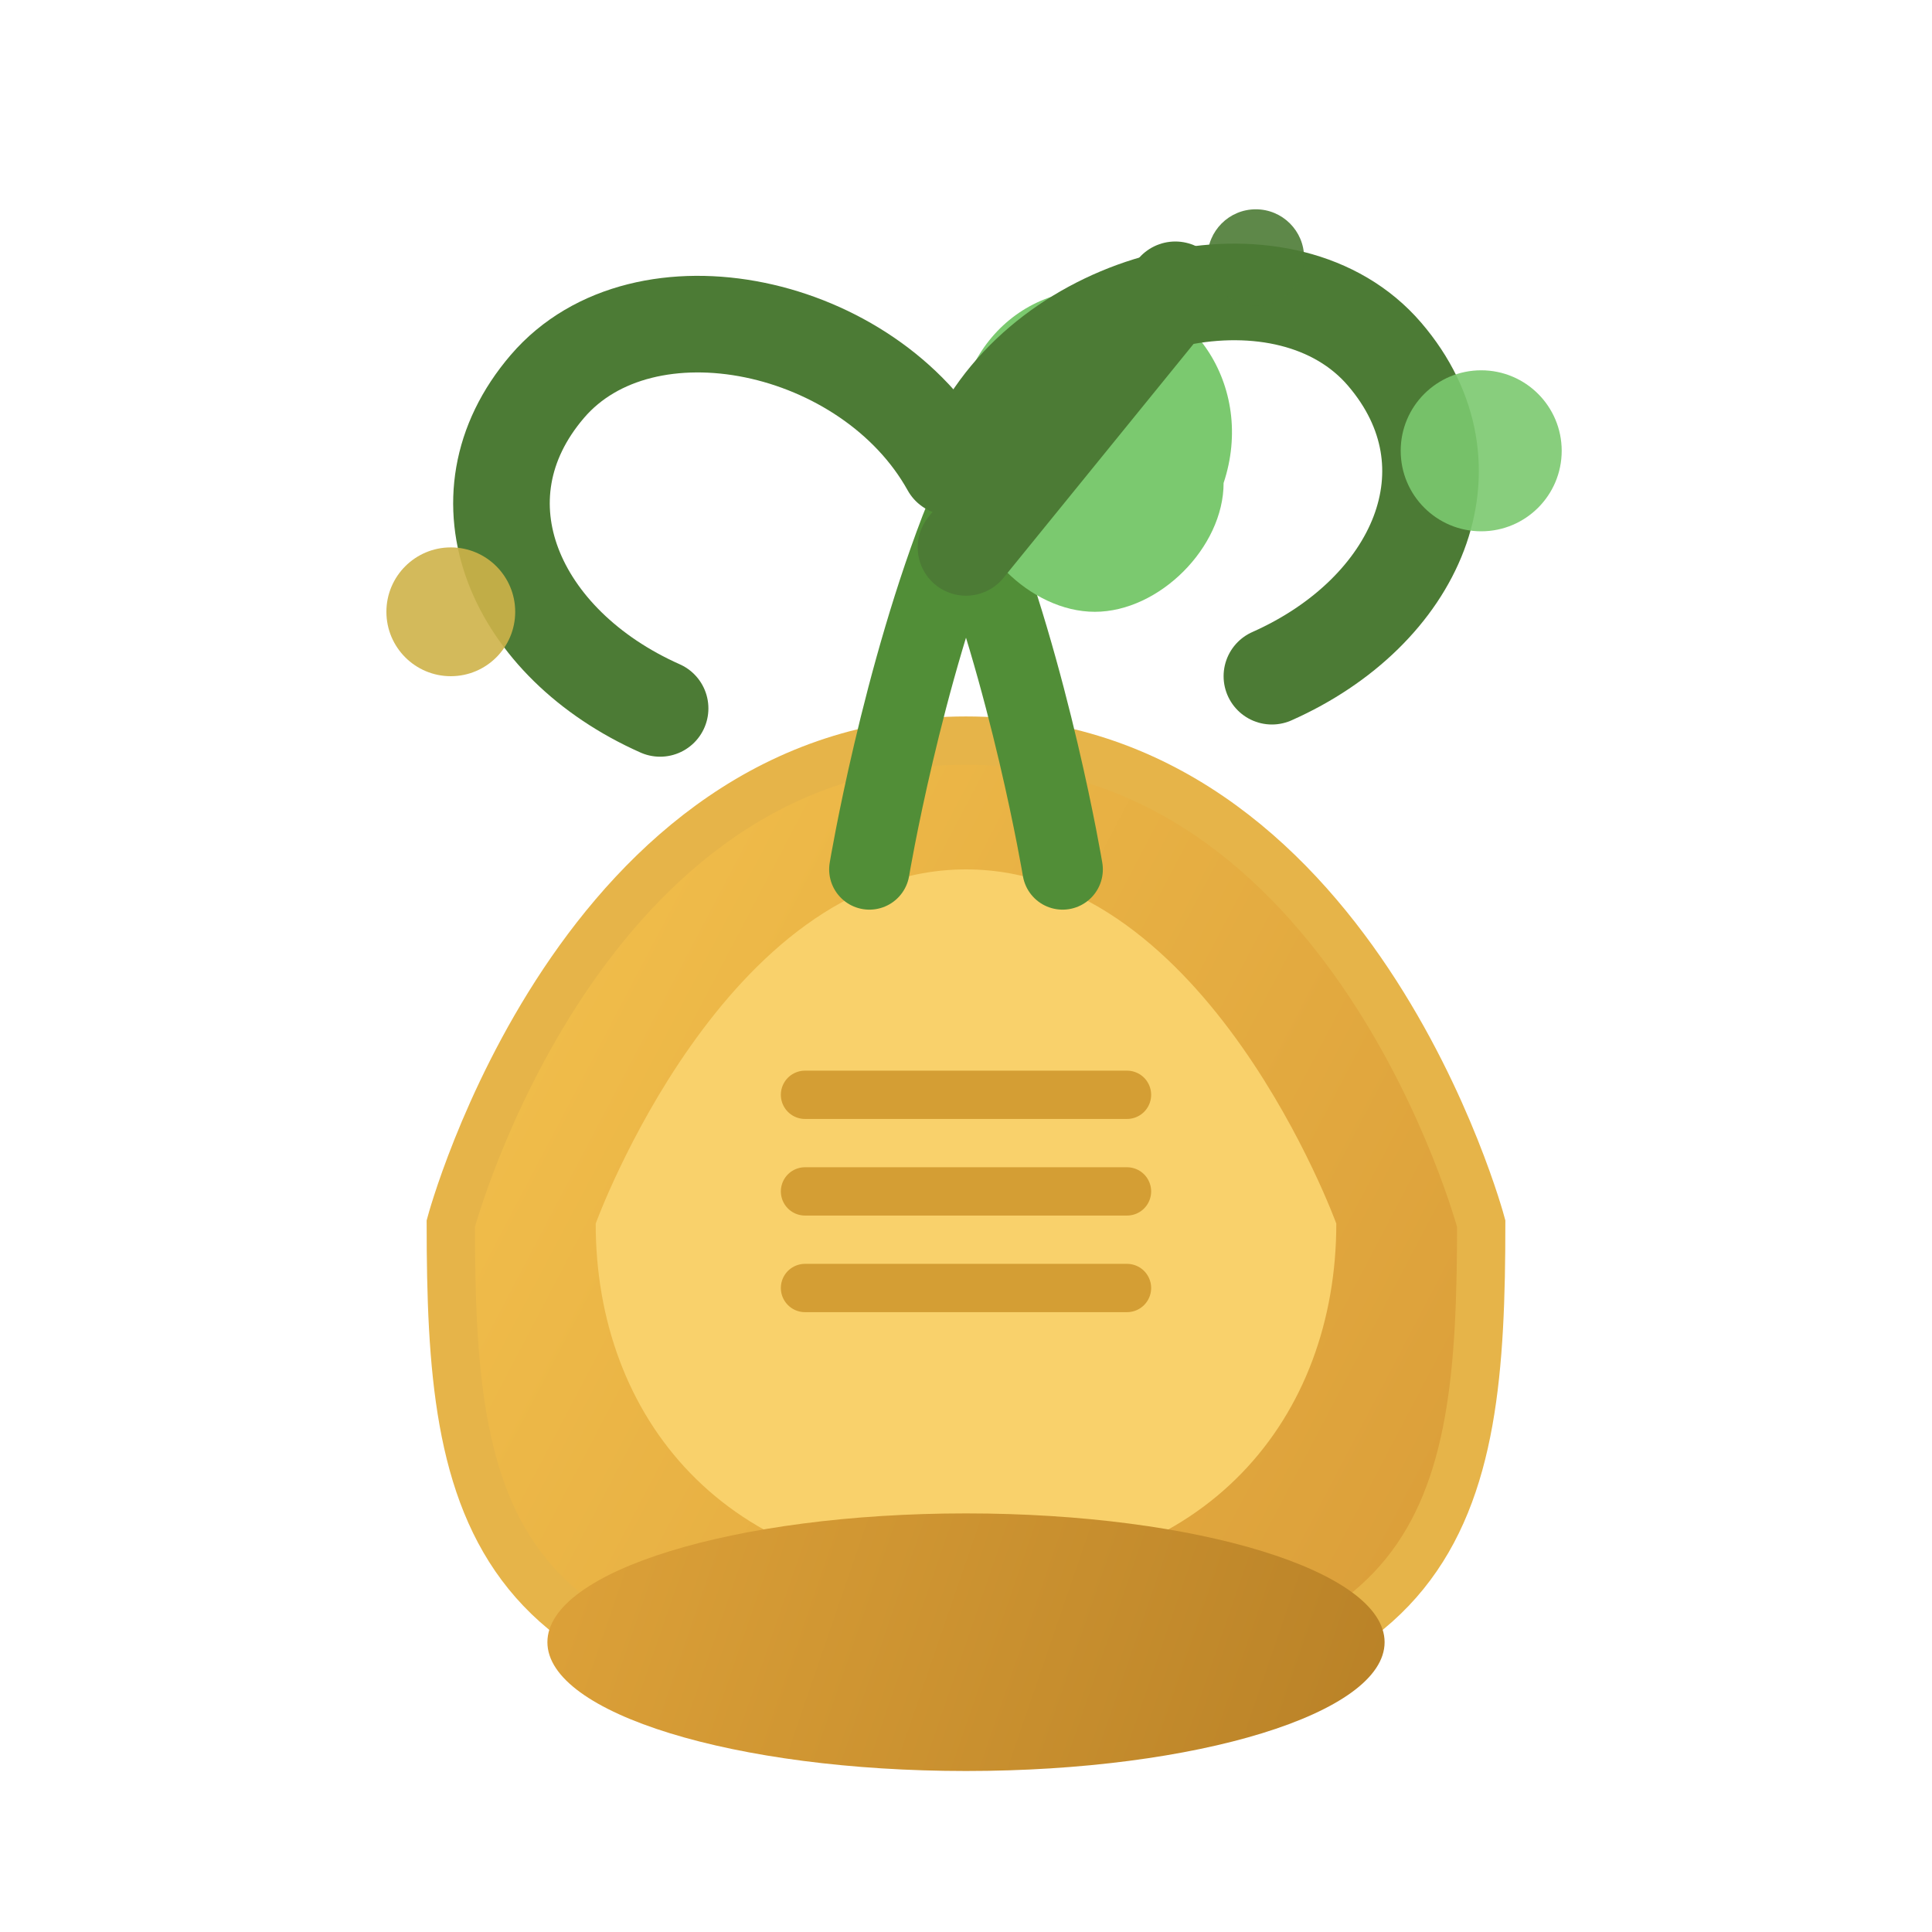
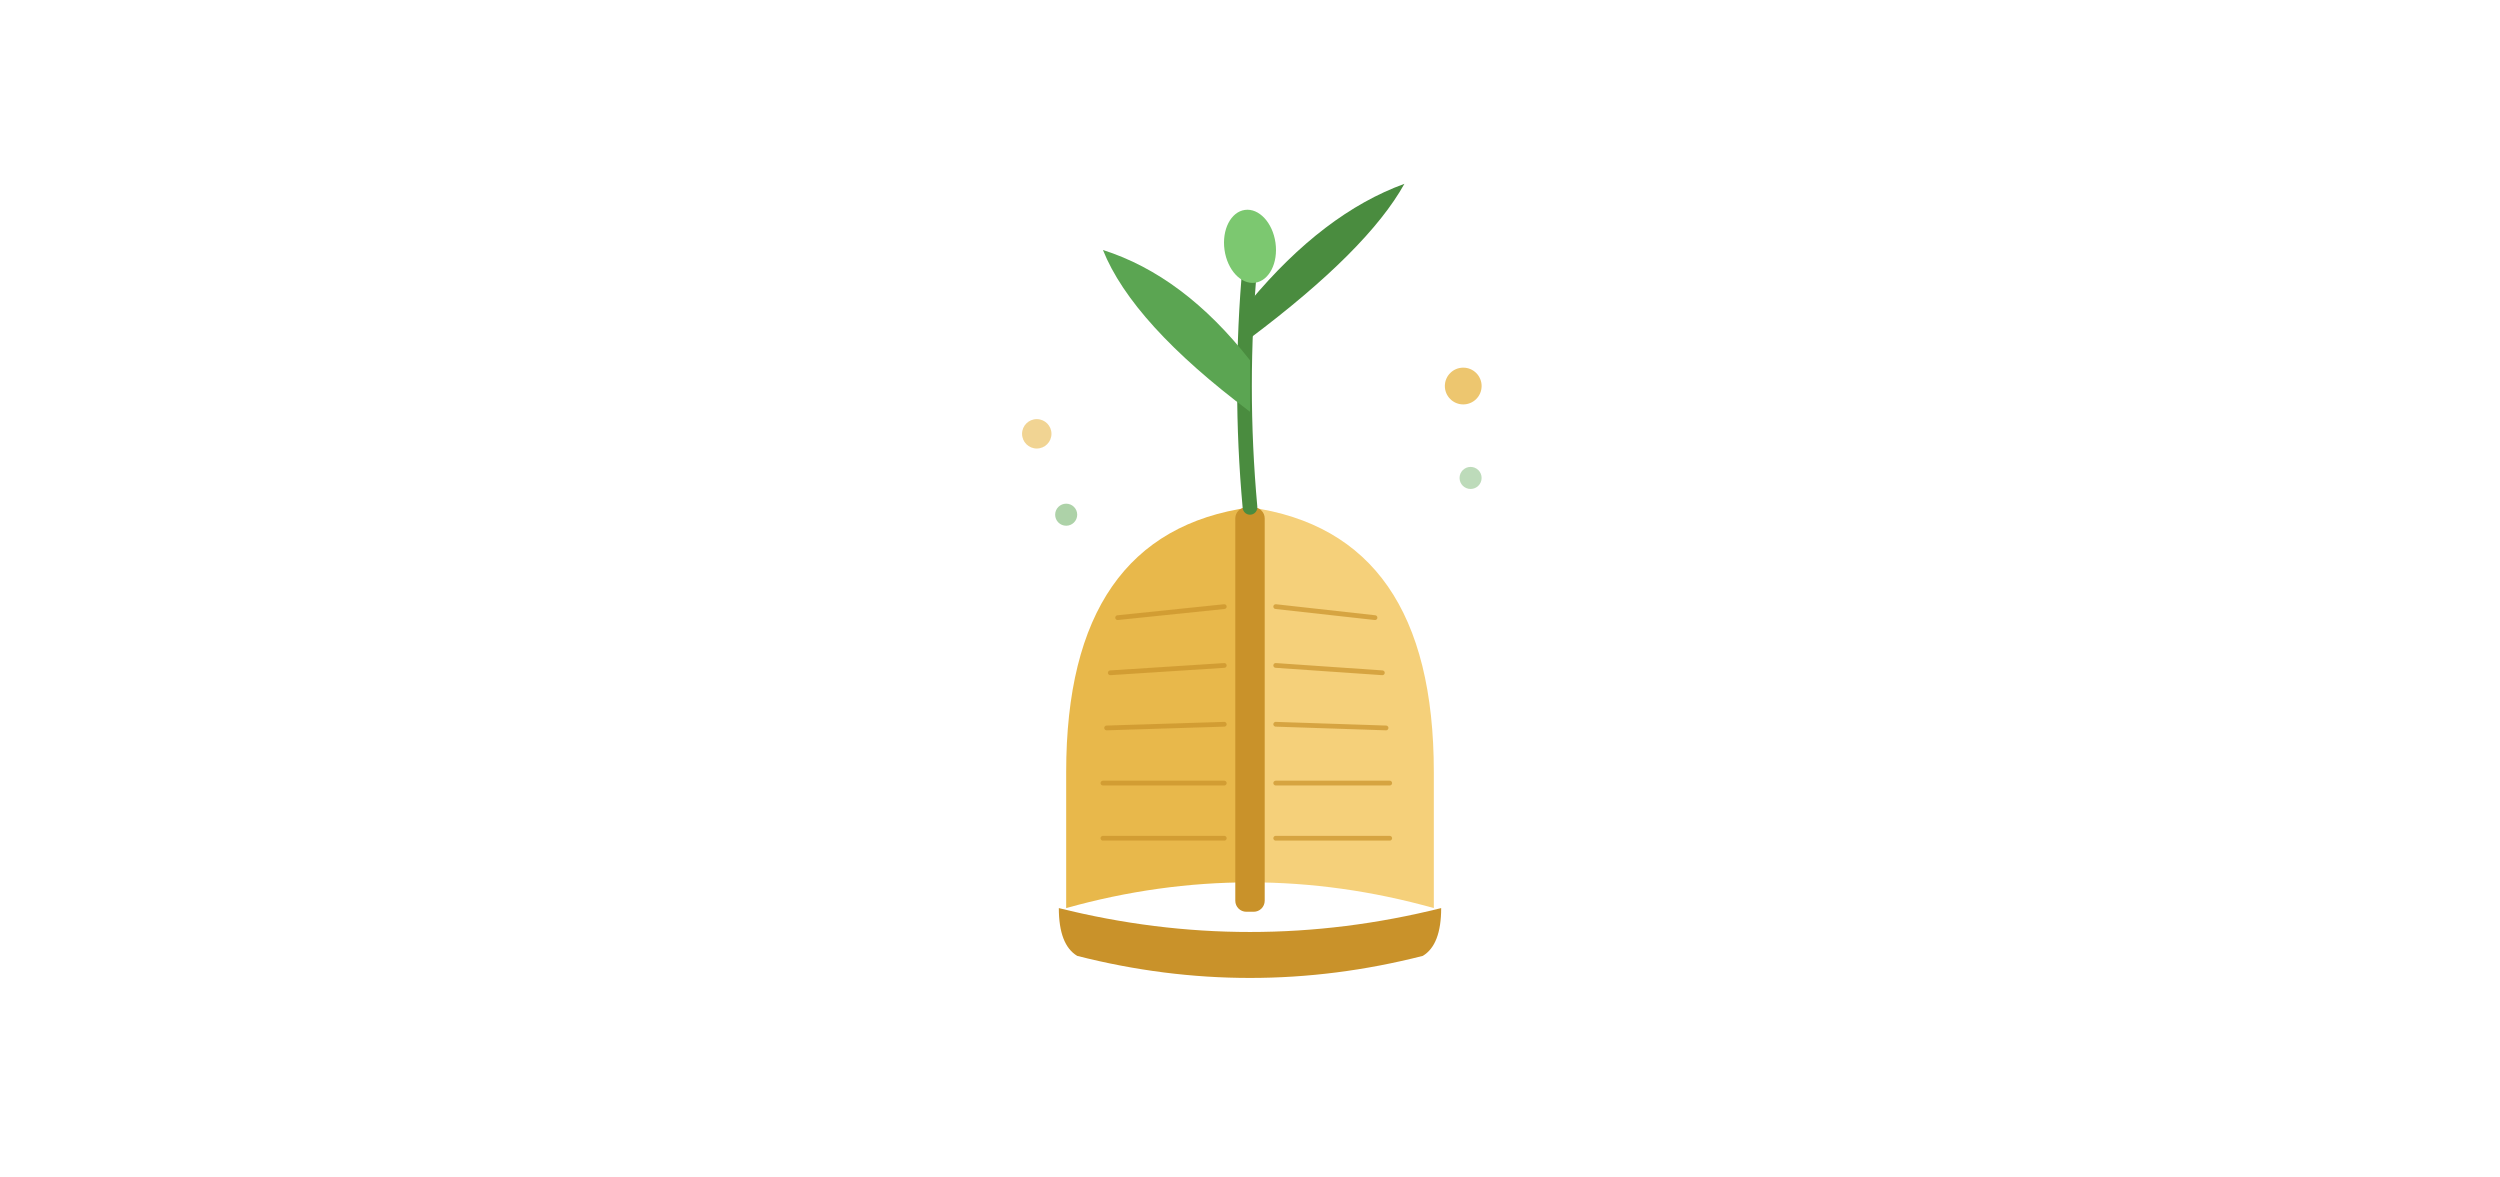
- <svg xmlns="http://www.w3.org/2000/svg" width="120" height="120" viewBox="0 0 120 120" fill="none">
-   <defs>
-     <linearGradient id="leafGrad" x1="0" y1="0" x2="120" y2="120" gradientUnits="userSpaceOnUse">
-       <stop stop-color="#7BC96F" />
-       <stop offset="1" stop-color="#3E8E44" />
-     </linearGradient>
-     <linearGradient id="shellGrad" x1="20" y1="48" x2="100" y2="90" gradientUnits="userSpaceOnUse">
-       <stop stop-color="#F6C54F" />
-       <stop offset="1" stop-color="#D99C38" />
-     </linearGradient>
-     <linearGradient id="baseGrad" x1="28" y1="86" x2="92" y2="108" gradientUnits="userSpaceOnUse">
-       <stop stop-color="#E3A73C" />
-       <stop offset="1" stop-color="#B57E25" />
-     </linearGradient>
-   </defs>
-   <rect width="120" height="120" rx="24" fill="transparent" />
-   <path d="M28 76C28 76 36 46 60 46C84 46 92 76 92 76C92 94 90 106 60 106C30 106 28 94 28 76Z" fill="url(#shellGrad)" stroke="#E6B449" stroke-width="3" />
-   <path d="M37 76C37 76 45 54 60 54C75 54 83 76 83 76C83 88 75 98 60 98C45 98 37 88 37 76Z" fill="#F9D16B" />
-   <path d="M54 54C54 54 56 42 60 32C64 42 66 54 66 54" stroke="#518E37" stroke-width="5" stroke-linecap="round" />
-   <path d="M60 30C58 24 62 18 68 18C74 18 78 24 76 30C76 34 72 38 68 38C64 38 60 34 60 30Z" fill="#7BC96F" />
-   <path d="M60 34L73 18" stroke="#4C7B35" stroke-width="6" stroke-linecap="round" />
-   <path d="M41 44C32 40 28 31 34 24C40 17 54 20 59 29" stroke="#4C7B35" stroke-width="6" stroke-linecap="round" />
-   <path d="M79 42C88 38 92 29 86 22C80 15 66 18 61 27" stroke="#4C7B35" stroke-width="6" stroke-linecap="round" />
-   <line x1="50" y1="68" x2="70" y2="68" stroke="#D49E34" stroke-width="3" stroke-linecap="round" />
-   <line x1="50" y1="74" x2="70" y2="74" stroke="#D49E34" stroke-width="3" stroke-linecap="round" />
-   <line x1="50" y1="80" x2="70" y2="80" stroke="#D49E34" stroke-width="3" stroke-linecap="round" />
-   <ellipse cx="60" cy="102" rx="26" ry="8" fill="url(#baseGrad)" />
-   <circle cx="28" cy="38" r="4" fill="#CEB349" opacity="0.9" />
-   <circle cx="92" cy="28" r="5" fill="#7BC96F" opacity="0.9" />
-   <circle cx="78" cy="16" r="3" fill="#4C7B35" opacity="0.9" />
+ <svg xmlns="http://www.w3.org/2000/svg" width="100%" viewBox="0 0 680 320" role="img">
+   <path d="M290 210 Q290 145 340 138 L340 240 Q315 240 290 247 Z" fill="#E8B84B" style="fill:rgb(232, 184, 75);stroke:none;color:rgb(255, 255, 255);stroke-width:1px;stroke-linecap:butt;stroke-linejoin:miter;opacity:1;font-family:&quot;Anthropic Sans&quot;, -apple-system, BlinkMacSystemFont, &quot;Segoe UI&quot;, sans-serif;font-size:16px;font-weight:400;text-anchor:start;dominant-baseline:auto" />
+   <path d="M390 210 Q390 145 340 138 L340 240 Q365 240 390 247 Z" fill="#F5D07A" style="fill:rgb(245, 208, 122);stroke:none;color:rgb(255, 255, 255);stroke-width:1px;stroke-linecap:butt;stroke-linejoin:miter;opacity:1;font-family:&quot;Anthropic Sans&quot;, -apple-system, BlinkMacSystemFont, &quot;Segoe UI&quot;, sans-serif;font-size:16px;font-weight:400;text-anchor:start;dominant-baseline:auto" />
+   <path d="M288 247 Q340 260 392 247 Q392 257 387 260 Q340 272 293 260 Q288 257 288 247Z" fill="#C9922A" style="fill:rgb(201, 146, 42);stroke:none;color:rgb(255, 255, 255);stroke-width:1px;stroke-linecap:butt;stroke-linejoin:miter;opacity:1;font-family:&quot;Anthropic Sans&quot;, -apple-system, BlinkMacSystemFont, &quot;Segoe UI&quot;, sans-serif;font-size:16px;font-weight:400;text-anchor:start;dominant-baseline:auto" />
+   <rect x="336" y="138" width="8" height="110" rx="3" fill="#C9922A" style="fill:rgb(201, 146, 42);stroke:none;color:rgb(255, 255, 255);stroke-width:1px;stroke-linecap:butt;stroke-linejoin:miter;opacity:1;font-family:&quot;Anthropic Sans&quot;, -apple-system, BlinkMacSystemFont, &quot;Segoe UI&quot;, sans-serif;font-size:16px;font-weight:400;text-anchor:start;dominant-baseline:auto" />
+   <line x1="304" y1="168" x2="333" y2="165" stroke="#C9922A" stroke-width="1.3" stroke-linecap="round" opacity="0.7" style="fill:rgb(0, 0, 0);stroke:rgb(201, 146, 42);color:rgb(255, 255, 255);stroke-width:1.3px;stroke-linecap:round;stroke-linejoin:miter;opacity:0.7;font-family:&quot;Anthropic Sans&quot;, -apple-system, BlinkMacSystemFont, &quot;Segoe UI&quot;, sans-serif;font-size:16px;font-weight:400;text-anchor:start;dominant-baseline:auto" />
+   <line x1="302" y1="183" x2="333" y2="181" stroke="#C9922A" stroke-width="1.3" stroke-linecap="round" opacity="0.7" style="fill:rgb(0, 0, 0);stroke:rgb(201, 146, 42);color:rgb(255, 255, 255);stroke-width:1.3px;stroke-linecap:round;stroke-linejoin:miter;opacity:0.7;font-family:&quot;Anthropic Sans&quot;, -apple-system, BlinkMacSystemFont, &quot;Segoe UI&quot;, sans-serif;font-size:16px;font-weight:400;text-anchor:start;dominant-baseline:auto" />
+   <line x1="301" y1="198" x2="333" y2="197" stroke="#C9922A" stroke-width="1.3" stroke-linecap="round" opacity="0.7" style="fill:rgb(0, 0, 0);stroke:rgb(201, 146, 42);color:rgb(255, 255, 255);stroke-width:1.3px;stroke-linecap:round;stroke-linejoin:miter;opacity:0.7;font-family:&quot;Anthropic Sans&quot;, -apple-system, BlinkMacSystemFont, &quot;Segoe UI&quot;, sans-serif;font-size:16px;font-weight:400;text-anchor:start;dominant-baseline:auto" />
+   <line x1="300" y1="213" x2="333" y2="213" stroke="#C9922A" stroke-width="1.3" stroke-linecap="round" opacity="0.7" style="fill:rgb(0, 0, 0);stroke:rgb(201, 146, 42);color:rgb(255, 255, 255);stroke-width:1.3px;stroke-linecap:round;stroke-linejoin:miter;opacity:0.7;font-family:&quot;Anthropic Sans&quot;, -apple-system, BlinkMacSystemFont, &quot;Segoe UI&quot;, sans-serif;font-size:16px;font-weight:400;text-anchor:start;dominant-baseline:auto" />
+   <line x1="300" y1="228" x2="333" y2="228" stroke="#C9922A" stroke-width="1.3" stroke-linecap="round" opacity="0.7" style="fill:rgb(0, 0, 0);stroke:rgb(201, 146, 42);color:rgb(255, 255, 255);stroke-width:1.3px;stroke-linecap:round;stroke-linejoin:miter;opacity:0.7;font-family:&quot;Anthropic Sans&quot;, -apple-system, BlinkMacSystemFont, &quot;Segoe UI&quot;, sans-serif;font-size:16px;font-weight:400;text-anchor:start;dominant-baseline:auto" />
+   <line x1="347" y1="165" x2="374" y2="168" stroke="#C9922A" stroke-width="1.3" stroke-linecap="round" opacity="0.7" style="fill:rgb(0, 0, 0);stroke:rgb(201, 146, 42);color:rgb(255, 255, 255);stroke-width:1.3px;stroke-linecap:round;stroke-linejoin:miter;opacity:0.7;font-family:&quot;Anthropic Sans&quot;, -apple-system, BlinkMacSystemFont, &quot;Segoe UI&quot;, sans-serif;font-size:16px;font-weight:400;text-anchor:start;dominant-baseline:auto" />
+   <line x1="347" y1="181" x2="376" y2="183" stroke="#C9922A" stroke-width="1.3" stroke-linecap="round" opacity="0.7" style="fill:rgb(0, 0, 0);stroke:rgb(201, 146, 42);color:rgb(255, 255, 255);stroke-width:1.3px;stroke-linecap:round;stroke-linejoin:miter;opacity:0.7;font-family:&quot;Anthropic Sans&quot;, -apple-system, BlinkMacSystemFont, &quot;Segoe UI&quot;, sans-serif;font-size:16px;font-weight:400;text-anchor:start;dominant-baseline:auto" />
+   <line x1="347" y1="197" x2="377" y2="198" stroke="#C9922A" stroke-width="1.3" stroke-linecap="round" opacity="0.7" style="fill:rgb(0, 0, 0);stroke:rgb(201, 146, 42);color:rgb(255, 255, 255);stroke-width:1.3px;stroke-linecap:round;stroke-linejoin:miter;opacity:0.7;font-family:&quot;Anthropic Sans&quot;, -apple-system, BlinkMacSystemFont, &quot;Segoe UI&quot;, sans-serif;font-size:16px;font-weight:400;text-anchor:start;dominant-baseline:auto" />
+   <line x1="347" y1="213" x2="378" y2="213" stroke="#C9922A" stroke-width="1.3" stroke-linecap="round" opacity="0.7" style="fill:rgb(0, 0, 0);stroke:rgb(201, 146, 42);color:rgb(255, 255, 255);stroke-width:1.3px;stroke-linecap:round;stroke-linejoin:miter;opacity:0.7;font-family:&quot;Anthropic Sans&quot;, -apple-system, BlinkMacSystemFont, &quot;Segoe UI&quot;, sans-serif;font-size:16px;font-weight:400;text-anchor:start;dominant-baseline:auto" />
+   <line x1="347" y1="228" x2="378" y2="228" stroke="#C9922A" stroke-width="1.3" stroke-linecap="round" opacity="0.7" style="fill:rgb(0, 0, 0);stroke:rgb(201, 146, 42);color:rgb(255, 255, 255);stroke-width:1.3px;stroke-linecap:round;stroke-linejoin:miter;opacity:0.7;font-family:&quot;Anthropic Sans&quot;, -apple-system, BlinkMacSystemFont, &quot;Segoe UI&quot;, sans-serif;font-size:16px;font-weight:400;text-anchor:start;dominant-baseline:auto" />
+   <path d="M340 138 Q337 105 340 72" stroke="#4A8C3F" stroke-width="4" fill="none" stroke-linecap="round" style="fill:none;stroke:rgb(74, 140, 63);color:rgb(255, 255, 255);stroke-width:4px;stroke-linecap:round;stroke-linejoin:miter;opacity:1;font-family:&quot;Anthropic Sans&quot;, -apple-system, BlinkMacSystemFont, &quot;Segoe UI&quot;, sans-serif;font-size:16px;font-weight:400;text-anchor:start;dominant-baseline:auto" />
+   <path d="M340 112 Q308 88 300 68 Q322 75 340 98 Z" fill="#5BA552" style="fill:rgb(91, 165, 82);stroke:none;color:rgb(255, 255, 255);stroke-width:1px;stroke-linecap:butt;stroke-linejoin:miter;opacity:1;font-family:&quot;Anthropic Sans&quot;, -apple-system, BlinkMacSystemFont, &quot;Segoe UI&quot;, sans-serif;font-size:16px;font-weight:400;text-anchor:start;dominant-baseline:auto" />
+   <path d="M340 92 Q372 68 382 50 Q360 58 340 82 Z" fill="#4A8C3F" style="fill:rgb(74, 140, 63);stroke:none;color:rgb(255, 255, 255);stroke-width:1px;stroke-linecap:butt;stroke-linejoin:miter;opacity:1;font-family:&quot;Anthropic Sans&quot;, -apple-system, BlinkMacSystemFont, &quot;Segoe UI&quot;, sans-serif;font-size:16px;font-weight:400;text-anchor:start;dominant-baseline:auto" />
+   <ellipse cx="340" cy="67" rx="7" ry="10" fill="#7CC870" transform="rotate(-8,340,67)" style="fill:rgb(124, 200, 112);stroke:none;color:rgb(255, 255, 255);stroke-width:1px;stroke-linecap:butt;stroke-linejoin:miter;opacity:1;font-family:&quot;Anthropic Sans&quot;, -apple-system, BlinkMacSystemFont, &quot;Segoe UI&quot;, sans-serif;font-size:16px;font-weight:400;text-anchor:start;dominant-baseline:auto" />
+   <circle cx="398" cy="105" r="5" fill="#E8B84B" opacity="0.8" style="fill:rgb(232, 184, 75);stroke:none;color:rgb(255, 255, 255);stroke-width:1px;stroke-linecap:butt;stroke-linejoin:miter;opacity:0.8;font-family:&quot;Anthropic Sans&quot;, -apple-system, BlinkMacSystemFont, &quot;Segoe UI&quot;, sans-serif;font-size:16px;font-weight:400;text-anchor:start;dominant-baseline:auto" />
+   <circle cx="282" cy="118" r="4" fill="#E8B84B" opacity="0.6" style="fill:rgb(232, 184, 75);stroke:none;color:rgb(255, 255, 255);stroke-width:1px;stroke-linecap:butt;stroke-linejoin:miter;opacity:0.6;font-family:&quot;Anthropic Sans&quot;, -apple-system, BlinkMacSystemFont, &quot;Segoe UI&quot;, sans-serif;font-size:16px;font-weight:400;text-anchor:start;dominant-baseline:auto" />
+   <circle cx="290" cy="140" r="3" fill="#5BA552" opacity="0.5" style="fill:rgb(91, 165, 82);stroke:none;color:rgb(255, 255, 255);stroke-width:1px;stroke-linecap:butt;stroke-linejoin:miter;opacity:0.5;font-family:&quot;Anthropic Sans&quot;, -apple-system, BlinkMacSystemFont, &quot;Segoe UI&quot;, sans-serif;font-size:16px;font-weight:400;text-anchor:start;dominant-baseline:auto" />
+   <circle cx="400" cy="130" r="3" fill="#5BA552" opacity="0.4" style="fill:rgb(91, 165, 82);stroke:none;color:rgb(255, 255, 255);stroke-width:1px;stroke-linecap:butt;stroke-linejoin:miter;opacity:0.4;font-family:&quot;Anthropic Sans&quot;, -apple-system, BlinkMacSystemFont, &quot;Segoe UI&quot;, sans-serif;font-size:16px;font-weight:400;text-anchor:start;dominant-baseline:auto" />
</svg>
